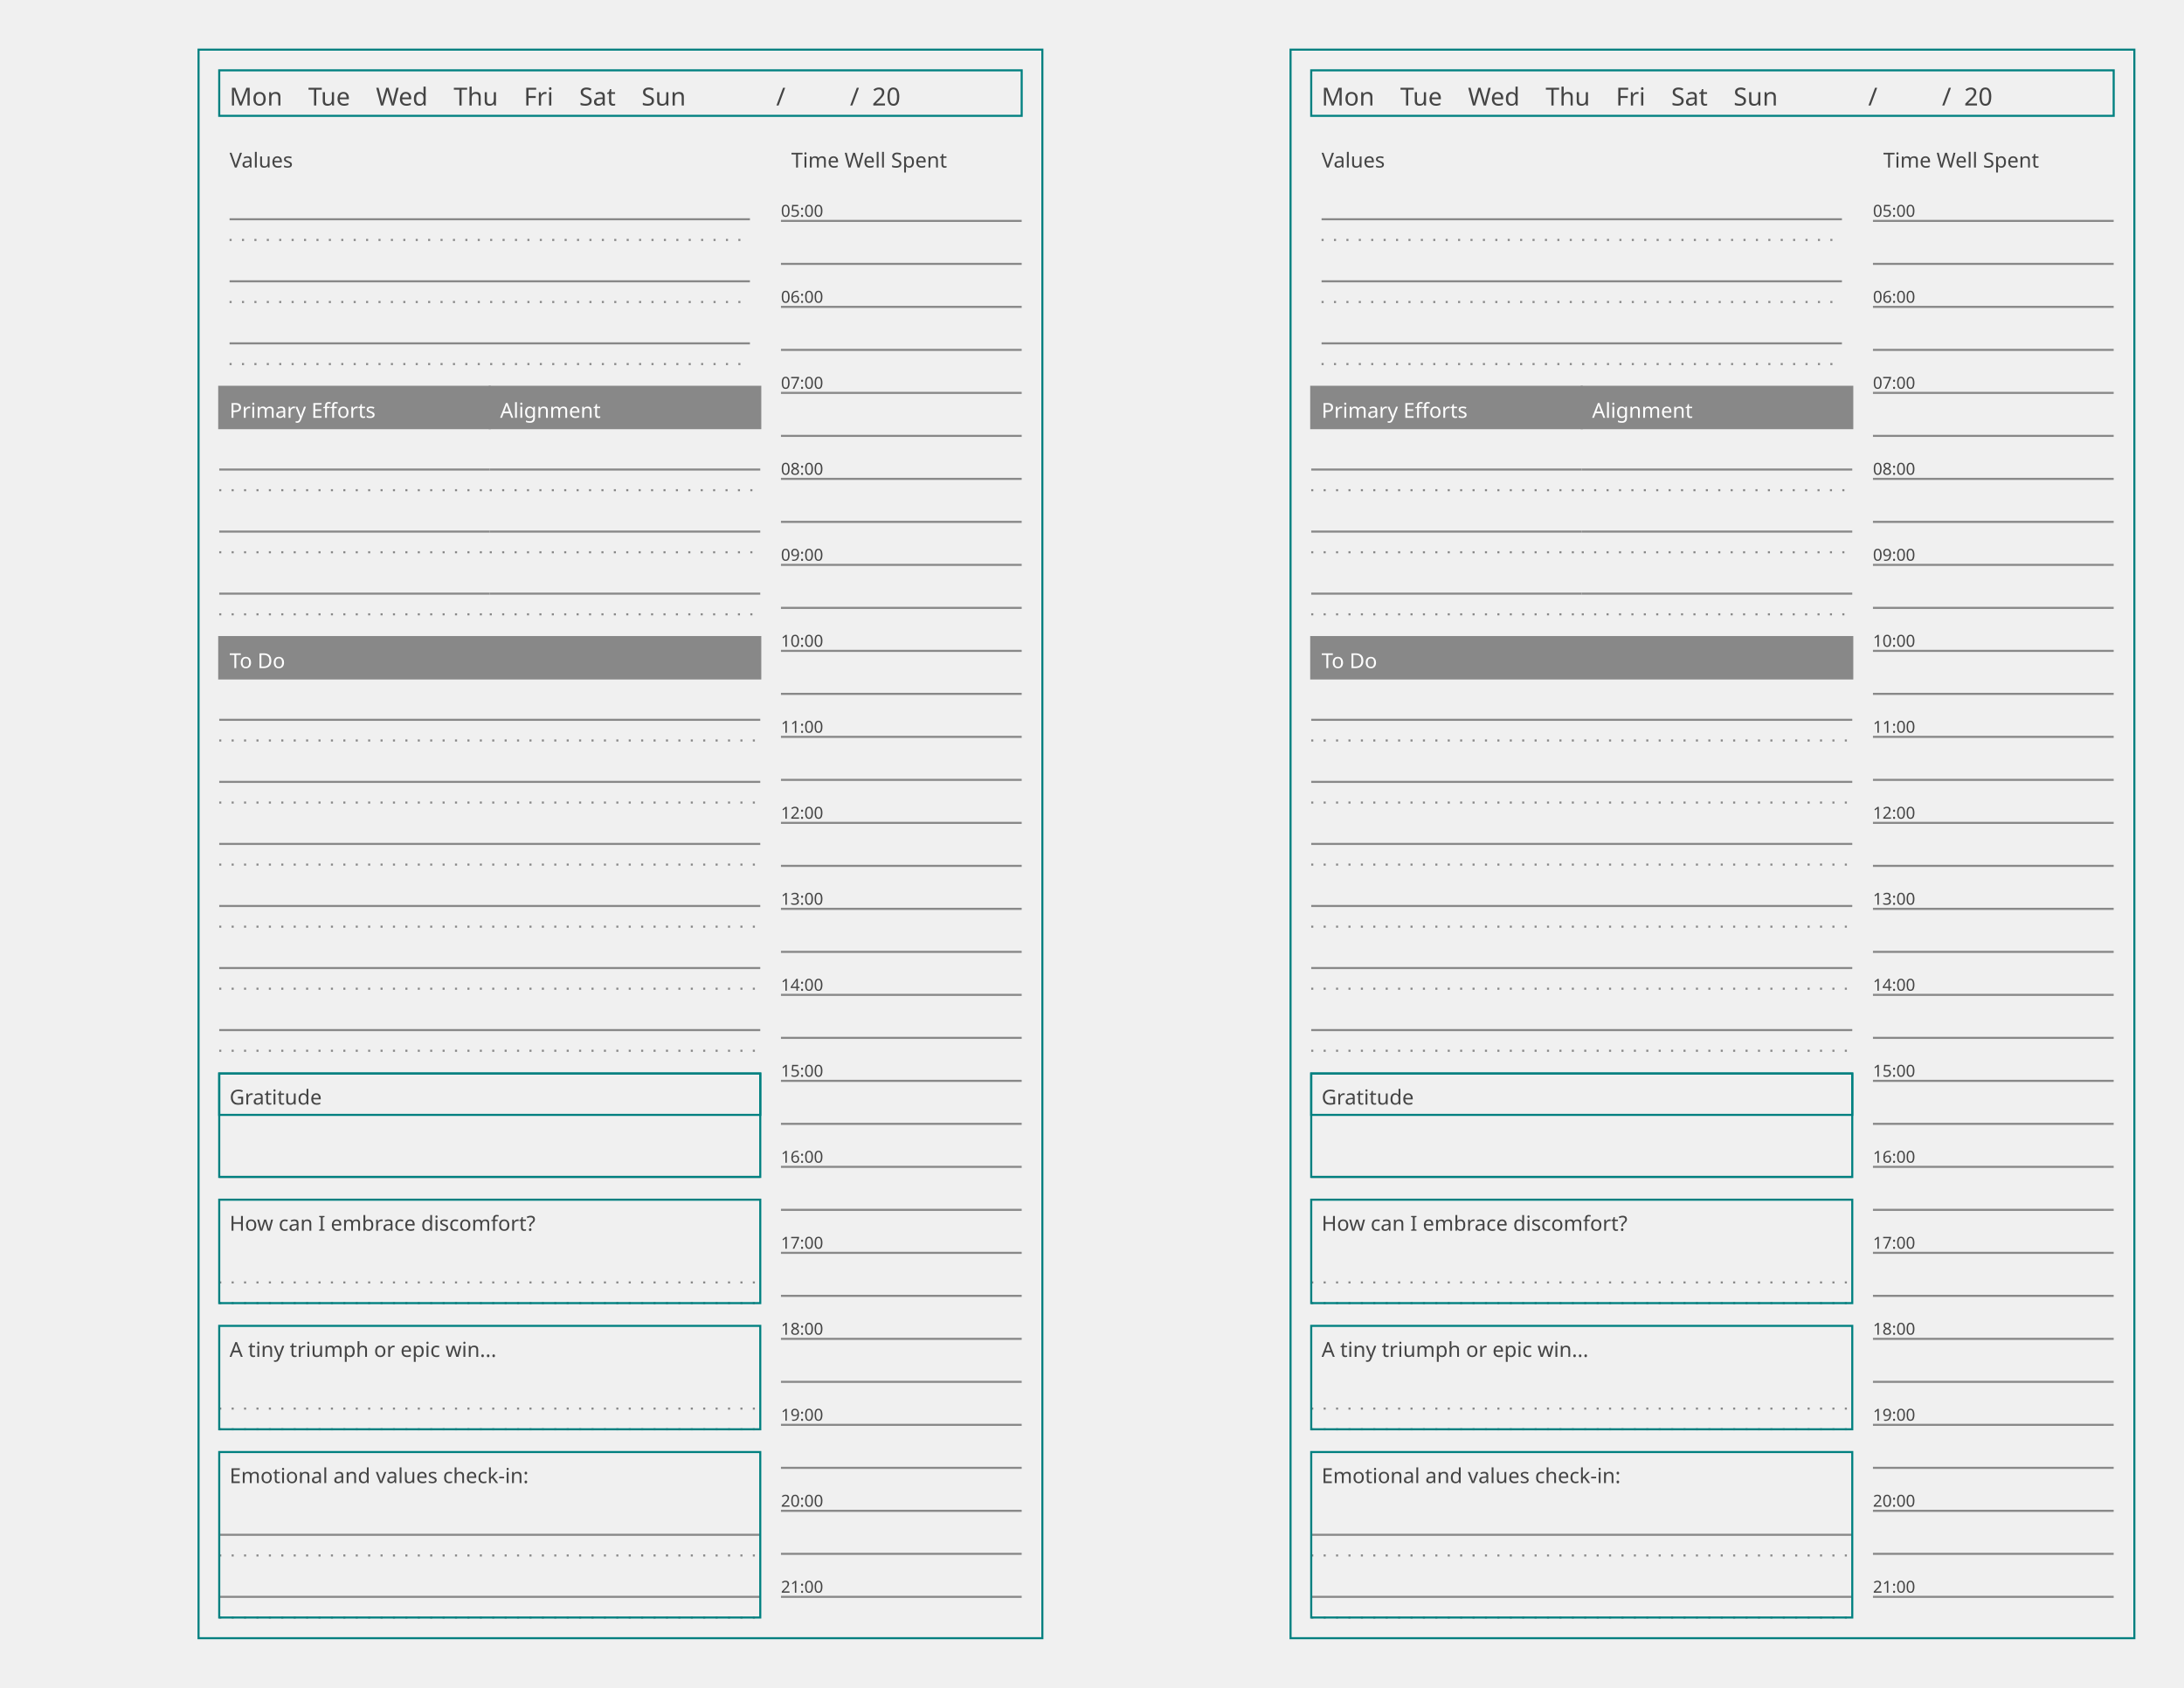
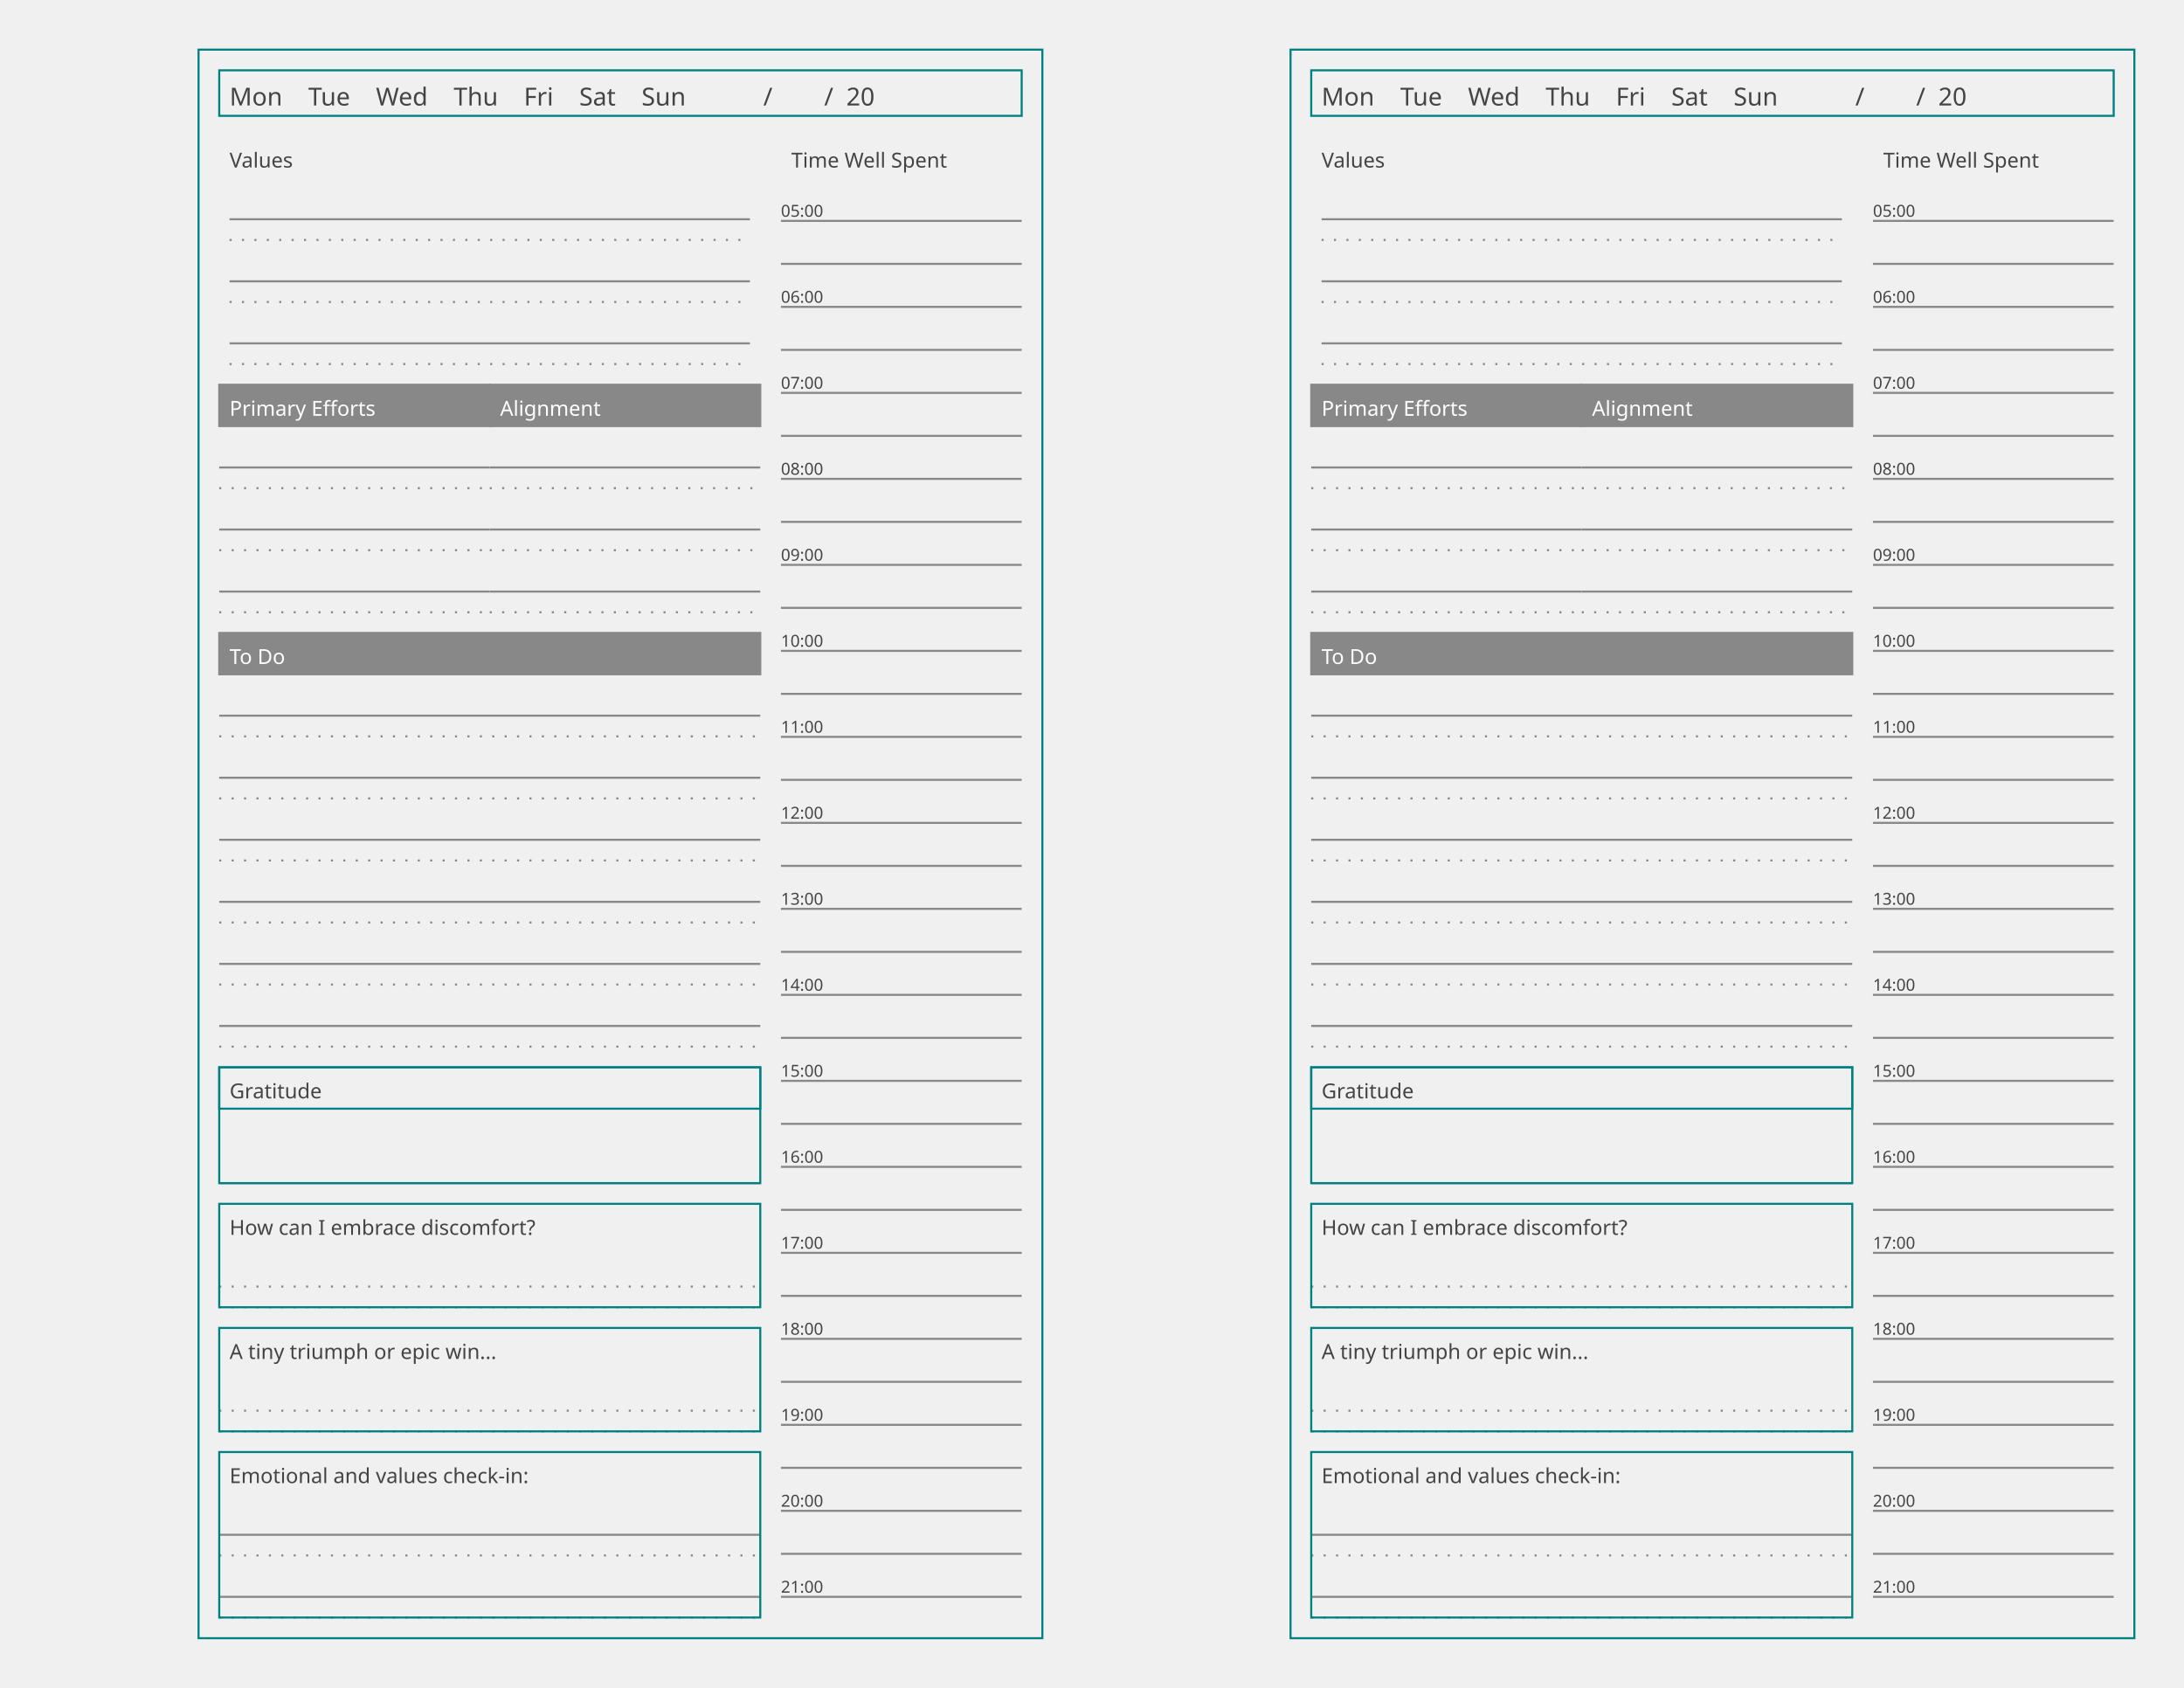
<svg xmlns="http://www.w3.org/2000/svg" baseProfile="tiny" height="8.5in" version="1.2" width="11in">
  <defs />
  <g transform="translate(96, 24.0)">
    <rect fill="none" height="768.0" stroke="#008080" width="408.0" x="0" y="0" />
    <g transform="translate(10, 10)">
      <rect fill="none" height="22" stroke="#008080" stroke-width="1" width="388.0" x="0" y="0" />
-       <text alignment-baseline="text-after-edge" fill="#444444" font-family="Trebuchet MS" font-size="12" text-anchor="start" transform="translate(5,17)">Mon    Tue    Wed    Thu    Fri    Sat    Sun              /          /  20          </text>
+       <text alignment-baseline="text-after-edge" fill="#444444" font-family="Trebuchet MS" font-size="12" text-anchor="start" transform="translate(5,17)">Mon    Tue    Wed    Thu    Fri    Sat    Sun            /        /  20        </text>
    </g>
    <g transform="translate(10, 32)">
      <g transform="translate(0,10)">
        <g>
          <g transform="translate(0,0)">
            <text alignment-baseline="text-after-edge" fill="#444444" font-family="Ubuntu Mono" font-size="10" text-anchor="start" transform="translate(5,15)">Values</text>
          </g>
          <g transform="translate(0,20)">
            <g>
              <line stroke="#888888" stroke-dasharray="1,5" stroke-width="1" transform="translate(5,30.0)" x1="0" x2="251.6" y1="0" y2="0" />
              <line stroke="#888888" stroke-dasharray="1,5" stroke-width="1" transform="translate(5,60.0)" x1="0" x2="251.6" y1="0" y2="0" />
              <line stroke="#888888" stroke-dasharray="1,5" stroke-width="1" transform="translate(5,90.0)" x1="0" x2="251.6" y1="0" y2="0" />
            </g>
            <g>
              <line stroke="#888888" stroke-dasharray="1,0" stroke-width="1" transform="translate(5,20.0)" x1="0" x2="251.6" y1="0" y2="0" />
              <line stroke="#888888" stroke-dasharray="1,0" stroke-width="1" transform="translate(5,50.0)" x1="0" x2="251.6" y1="0" y2="0" />
              <line stroke="#888888" stroke-dasharray="1,0" stroke-width="1" transform="translate(5,80.0)" x1="0" x2="251.6" y1="0" y2="0" />
            </g>
          </g>
        </g>
      </g>
-       <g transform="translate(0,131.0)">
+       <g transform="translate(0,130.0)">
        <g>
          <g transform="translate(0,0)">
            <g>
              <g transform="translate(0,0)">
                <rect fill="#888888" height="20" stroke="#888888" stroke-width="1" width="130.8" x="0" y="0" />
                <text alignment-baseline="text-after-edge" fill="#ffffff" font-family="Trebuchet MS" font-size="10" text-anchor="start" transform="translate(5,15)">Primary Efforts</text>
              </g>
              <g transform="translate(0,20)">
                <g>
                  <line stroke="#888888" stroke-dasharray="1,5" stroke-width="1" transform="translate(0,30.0)" x1="0" x2="130.8" y1="0" y2="0" />
                  <line stroke="#888888" stroke-dasharray="1,5" stroke-width="1" transform="translate(0,60.0)" x1="0" x2="130.8" y1="0" y2="0" />
                  <line stroke="#888888" stroke-dasharray="1,5" stroke-width="1" transform="translate(0,90.0)" x1="0" x2="130.8" y1="0" y2="0" />
                </g>
                <g>
                  <line stroke="#888888" stroke-dasharray="1,0" stroke-width="1" transform="translate(0,20.0)" x1="0" x2="130.8" y1="0" y2="0" />
                  <line stroke="#888888" stroke-dasharray="1,0" stroke-width="1" transform="translate(0,50.0)" x1="0" x2="130.8" y1="0" y2="0" />
                  <line stroke="#888888" stroke-dasharray="1,0" stroke-width="1" transform="translate(0,80.0)" x1="0" x2="130.8" y1="0" y2="0" />
                </g>
              </g>
            </g>
          </g>
          <g transform="translate(130.8,0)">
            <g>
              <g transform="translate(0,0)">
                <rect fill="#888888" height="20" stroke="#888888" stroke-width="1" width="130.8" x="0" y="0" />
                <text alignment-baseline="text-after-edge" fill="#ffffff" font-family="Trebuchet MS" font-size="10" text-anchor="start" transform="translate(5,15)">Alignment</text>
              </g>
              <g transform="translate(0,20)">
                <g>
                  <line stroke="#888888" stroke-dasharray="1,5" stroke-width="1" transform="translate(0,30.0)" x1="0" x2="130.8" y1="0" y2="0" />
                  <line stroke="#888888" stroke-dasharray="1,5" stroke-width="1" transform="translate(0,60.0)" x1="0" x2="130.8" y1="0" y2="0" />
                  <line stroke="#888888" stroke-dasharray="1,5" stroke-width="1" transform="translate(0,90.0)" x1="0" x2="130.8" y1="0" y2="0" />
                </g>
                <g>
                  <line stroke="#888888" stroke-dasharray="1,0" stroke-width="1" transform="translate(0,20.0)" x1="0" x2="130.8" y1="0" y2="0" />
                  <line stroke="#888888" stroke-dasharray="1,0" stroke-width="1" transform="translate(0,50.0)" x1="0" x2="130.8" y1="0" y2="0" />
                  <line stroke="#888888" stroke-dasharray="1,0" stroke-width="1" transform="translate(0,80.0)" x1="0" x2="130.8" y1="0" y2="0" />
                </g>
              </g>
            </g>
          </g>
        </g>
      </g>
-       <g transform="translate(0,252.0)">
+       <g transform="translate(0,250.0)">
        <g>
          <g transform="translate(0,0)">
            <rect fill="#888888" height="20" stroke="#888888" stroke-width="1" width="261.6" x="0" y="0" />
            <text alignment-baseline="text-after-edge" fill="#ffffff" font-family="Ubuntu Mono" font-size="10" text-anchor="start" transform="translate(5,15)">To Do</text>
          </g>
          <g transform="translate(0,20)">
            <g>
              <line stroke="#888888" stroke-dasharray="1,5" stroke-width="1" transform="translate(0,30.0)" x1="0" x2="261.6" y1="0" y2="0" />
              <line stroke="#888888" stroke-dasharray="1,5" stroke-width="1" transform="translate(0,60.0)" x1="0" x2="261.6" y1="0" y2="0" />
              <line stroke="#888888" stroke-dasharray="1,5" stroke-width="1" transform="translate(0,90.0)" x1="0" x2="261.6" y1="0" y2="0" />
              <line stroke="#888888" stroke-dasharray="1,5" stroke-width="1" transform="translate(0,120.0)" x1="0" x2="261.6" y1="0" y2="0" />
              <line stroke="#888888" stroke-dasharray="1,5" stroke-width="1" transform="translate(0,150.0)" x1="0" x2="261.6" y1="0" y2="0" />
              <line stroke="#888888" stroke-dasharray="1,5" stroke-width="1" transform="translate(0,180.0)" x1="0" x2="261.6" y1="0" y2="0" />
            </g>
            <g>
              <line stroke="#888888" stroke-dasharray="1,0" stroke-width="1" transform="translate(0,20.0)" x1="0" x2="261.6" y1="0" y2="0" />
              <line stroke="#888888" stroke-dasharray="1,0" stroke-width="1" transform="translate(0,50.0)" x1="0" x2="261.6" y1="0" y2="0" />
              <line stroke="#888888" stroke-dasharray="1,0" stroke-width="1" transform="translate(0,80.0)" x1="0" x2="261.6" y1="0" y2="0" />
              <line stroke="#888888" stroke-dasharray="1,0" stroke-width="1" transform="translate(0,110.0)" x1="0" x2="261.6" y1="0" y2="0" />
              <line stroke="#888888" stroke-dasharray="1,0" stroke-width="1" transform="translate(0,140.0)" x1="0" x2="261.6" y1="0" y2="0" />
              <line stroke="#888888" stroke-dasharray="1,0" stroke-width="1" transform="translate(0,170.0)" x1="0" x2="261.6" y1="0" y2="0" />
            </g>
          </g>
        </g>
      </g>
-       <g transform="translate(0,463.0)">
+       <g transform="translate(0,460.0)">
        <g>
          <g transform="translate(0,0)">
            <rect fill="none" height="20" stroke="#008080" stroke-width="1" width="261.6" x="0" y="0" />
            <text alignment-baseline="text-after-edge" fill="#444444" font-family="Trebuchet MS" font-size="10" text-anchor="start" transform="translate(5,15)">Gratitude</text>
          </g>
          <g transform="translate(0,20)">
-             <line stroke="#888888" stroke-dasharray="1,0" stroke-width="1" transform="translate(0,30.0)" x1="0" x2="261.6" y1="0" y2="0" />
+             <line stroke="#888888" stroke-dasharray="1,0" stroke-width="1" transform="translate(0,36.0)" x1="0" x2="261.6" y1="0" y2="0" />
+           </g>
+         </g>
+         <rect fill="none" height="56.0" stroke="#008080" stroke-width="1" width="261.6" x="0" y="0" />
+       </g>
+       <g transform="translate(0,526.0)">
+         <g>
+           <g transform="translate(0,0)">
+             <text alignment-baseline="text-after-edge" fill="#444444" font-family="Ubuntu Mono" font-size="10" text-anchor="start" transform="translate(5,15)">How can I embrace discomfort?</text>
+           </g>
+           <g transform="translate(0,20)">
+             <g>
+               <line stroke="#888888" stroke-dasharray="1,5" stroke-width="1" transform="translate(0,30.0)" x1="0" x2="261.6" y1="0" y2="0" />
+             </g>
+             <g>
+               <line stroke="#888888" stroke-dasharray="1,5" stroke-width="1" transform="translate(0,20.0)" x1="0" x2="261.6" y1="0" y2="0" />
+             </g>
          </g>
        </g>
        <rect fill="none" height="50" stroke="#008080" stroke-width="1" width="261.6" x="0" y="0" />
      </g>
-       <g transform="translate(0,524.0)">
-         <g>
-           <g transform="translate(0,0)">
-             <text alignment-baseline="text-after-edge" fill="#444444" font-family="Ubuntu Mono" font-size="10" text-anchor="start" transform="translate(5,15)">How can I embrace discomfort?</text>
-           </g>
-           <g transform="translate(0,20)">
-             <g>
-               <line stroke="#888888" stroke-dasharray="1,5" stroke-width="1" transform="translate(0,30.0)" x1="0" x2="261.6" y1="0" y2="0" />
-             </g>
-             <g>
-               <line stroke="#888888" stroke-dasharray="1,5" stroke-width="1" transform="translate(0,20.0)" x1="0" x2="261.6" y1="0" y2="0" />
-             </g>
-           </g>
-         </g>
-         <rect fill="none" height="50" stroke="#008080" stroke-width="1" width="261.6" x="0" y="0" />
-       </g>
-       <g transform="translate(0,585.0)">
+       <g transform="translate(0,586.0)">
        <g>
          <g transform="translate(0,0)">
            <text alignment-baseline="text-after-edge" fill="#444444" font-family="Ubuntu Mono" font-size="10" text-anchor="start" transform="translate(5,15)">A tiny triumph or epic win...</text>
          </g>
          <g transform="translate(0,20)">
            <g>
              <line stroke="#888888" stroke-dasharray="1,5" stroke-width="1" transform="translate(0,30.0)" x1="0" x2="261.6" y1="0" y2="0" />
            </g>
            <g>
              <line stroke="#888888" stroke-dasharray="1,5" stroke-width="1" transform="translate(0,20.0)" x1="0" x2="261.6" y1="0" y2="0" />
            </g>
          </g>
        </g>
        <rect fill="none" height="50" stroke="#008080" stroke-width="1" width="261.6" x="0" y="0" />
      </g>
      <g transform="translate(0,646.0)">
        <g>
          <g transform="translate(0,0)">
            <text alignment-baseline="text-after-edge" fill="#444444" font-family="Ubuntu Mono" font-size="10" text-anchor="start" transform="translate(5,15)">Emotional and values check-in:</text>
          </g>
          <g transform="translate(0,20)">
            <g>
              <line stroke="#888888" stroke-dasharray="1,5" stroke-width="1" transform="translate(0,30.0)" x1="0" x2="261.6" y1="0" y2="0" />
              <line stroke="#888888" stroke-dasharray="1,5" stroke-width="1" transform="translate(0,60.0)" x1="0" x2="261.6" y1="0" y2="0" />
            </g>
            <g>
              <line stroke="#888888" stroke-dasharray="1,0" stroke-width="1" transform="translate(0,20.0)" x1="0" x2="261.6" y1="0" y2="0" />
              <line stroke="#888888" stroke-dasharray="1,0" stroke-width="1" transform="translate(0,50.0)" x1="0" x2="261.6" y1="0" y2="0" />
            </g>
          </g>
        </g>
        <rect fill="none" height="80" stroke="#008080" stroke-width="1" width="261.6" x="0" y="0" />
      </g>
    </g>
    <g transform="translate(281.6,32)">
      <g>
        <rect fill="none" height="20" stroke="none" width="116.4" x="0" y="10" />
        <text alignment-baseline="text-after-edge" fill="#444444" font-family="Ubuntu Mono" font-size="10" text-anchor="start" x="5" y="25">Time Well Spent</text>
      </g>
      <g>
        <text alignment-baseline="text-after-edge" fill="#444444" font-family="Ubuntu Mono" font-size="8" text-anchor="start" x="0" y="48.788">05:00</text>
        <line stroke="#888888" x1="0" x2="116.4" y1="50.788" y2="50.788" />
        <line stroke="#888888" x1="0" x2="116.4" y1="71.576" y2="71.576" />
        <text alignment-baseline="text-after-edge" fill="#444444" font-family="Ubuntu Mono" font-size="8" text-anchor="start" x="0" y="90.364">06:00</text>
        <line stroke="#888888" x1="0" x2="116.4" y1="92.364" y2="92.364" />
        <line stroke="#888888" x1="0" x2="116.4" y1="113.152" y2="113.152" />
        <text alignment-baseline="text-after-edge" fill="#444444" font-family="Ubuntu Mono" font-size="8" text-anchor="start" x="0" y="131.939">07:00</text>
        <line stroke="#888888" x1="0" x2="116.4" y1="133.939" y2="133.939" />
        <line stroke="#888888" x1="0" x2="116.4" y1="154.727" y2="154.727" />
        <text alignment-baseline="text-after-edge" fill="#444444" font-family="Ubuntu Mono" font-size="8" text-anchor="start" x="0" y="173.515">08:00</text>
        <line stroke="#888888" x1="0" x2="116.4" y1="175.515" y2="175.515" />
        <line stroke="#888888" x1="0" x2="116.4" y1="196.303" y2="196.303" />
        <text alignment-baseline="text-after-edge" fill="#444444" font-family="Ubuntu Mono" font-size="8" text-anchor="start" x="0" y="215.091">09:00</text>
        <line stroke="#888888" x1="0" x2="116.4" y1="217.091" y2="217.091" />
        <line stroke="#888888" x1="0" x2="116.4" y1="237.879" y2="237.879" />
        <text alignment-baseline="text-after-edge" fill="#444444" font-family="Ubuntu Mono" font-size="8" text-anchor="start" x="0" y="256.667">10:00</text>
        <line stroke="#888888" x1="0" x2="116.4" y1="258.667" y2="258.667" />
        <line stroke="#888888" x1="0" x2="116.4" y1="279.455" y2="279.455" />
        <text alignment-baseline="text-after-edge" fill="#444444" font-family="Ubuntu Mono" font-size="8" text-anchor="start" x="0" y="298.242">11:00</text>
        <line stroke="#888888" x1="0" x2="116.4" y1="300.242" y2="300.242" />
        <line stroke="#888888" x1="0" x2="116.4" y1="321.03" y2="321.03" />
        <text alignment-baseline="text-after-edge" fill="#444444" font-family="Ubuntu Mono" font-size="8" text-anchor="start" x="0" y="339.818">12:00</text>
        <line stroke="#888888" x1="0" x2="116.4" y1="341.818" y2="341.818" />
        <line stroke="#888888" x1="0" x2="116.4" y1="362.606" y2="362.606" />
        <text alignment-baseline="text-after-edge" fill="#444444" font-family="Ubuntu Mono" font-size="8" text-anchor="start" x="0" y="381.394">13:00</text>
        <line stroke="#888888" x1="0" x2="116.4" y1="383.394" y2="383.394" />
        <line stroke="#888888" x1="0" x2="116.4" y1="404.182" y2="404.182" />
        <text alignment-baseline="text-after-edge" fill="#444444" font-family="Ubuntu Mono" font-size="8" text-anchor="start" x="0" y="422.97">14:00</text>
        <line stroke="#888888" x1="0" x2="116.4" y1="424.97" y2="424.97" />
        <line stroke="#888888" x1="0" x2="116.4" y1="445.758" y2="445.758" />
        <text alignment-baseline="text-after-edge" fill="#444444" font-family="Ubuntu Mono" font-size="8" text-anchor="start" x="0" y="464.545">15:00</text>
        <line stroke="#888888" x1="0" x2="116.4" y1="466.545" y2="466.545" />
        <line stroke="#888888" x1="0" x2="116.4" y1="487.333" y2="487.333" />
        <text alignment-baseline="text-after-edge" fill="#444444" font-family="Ubuntu Mono" font-size="8" text-anchor="start" x="0" y="506.121">16:00</text>
        <line stroke="#888888" x1="0" x2="116.4" y1="508.121" y2="508.121" />
        <line stroke="#888888" x1="0" x2="116.4" y1="528.909" y2="528.909" />
        <text alignment-baseline="text-after-edge" fill="#444444" font-family="Ubuntu Mono" font-size="8" text-anchor="start" x="0" y="547.697">17:00</text>
        <line stroke="#888888" x1="0" x2="116.4" y1="549.697" y2="549.697" />
        <line stroke="#888888" x1="0" x2="116.4" y1="570.485" y2="570.485" />
        <text alignment-baseline="text-after-edge" fill="#444444" font-family="Ubuntu Mono" font-size="8" text-anchor="start" x="0" y="589.273">18:00</text>
        <line stroke="#888888" x1="0" x2="116.4" y1="591.273" y2="591.273" />
        <line stroke="#888888" x1="0" x2="116.4" y1="612.061" y2="612.061" />
        <text alignment-baseline="text-after-edge" fill="#444444" font-family="Ubuntu Mono" font-size="8" text-anchor="start" x="0" y="630.848">19:00</text>
        <line stroke="#888888" x1="0" x2="116.4" y1="632.848" y2="632.848" />
        <line stroke="#888888" x1="0" x2="116.4" y1="653.636" y2="653.636" />
        <text alignment-baseline="text-after-edge" fill="#444444" font-family="Ubuntu Mono" font-size="8" text-anchor="start" x="0" y="672.424">20:00</text>
        <line stroke="#888888" x1="0" x2="116.4" y1="674.424" y2="674.424" />
        <line stroke="#888888" x1="0" x2="116.4" y1="695.212" y2="695.212" />
        <text alignment-baseline="text-after-edge" fill="#444444" font-family="Ubuntu Mono" font-size="8" text-anchor="start" x="0" y="714.0">21:00</text>
        <line stroke="#888888" x1="0" x2="116.4" y1="716.0" y2="716.0" />
      </g>
    </g>
  </g>
  <g transform="translate(624.0, 24.0)">
    <rect fill="none" height="768.0" stroke="#008080" width="408.0" x="0" y="0" />
    <g transform="translate(10, 10)">
      <rect fill="none" height="22" stroke="#008080" stroke-width="1" width="388.0" x="0" y="0" />
-       <text alignment-baseline="text-after-edge" fill="#444444" font-family="Trebuchet MS" font-size="12" text-anchor="start" transform="translate(5,17)">Mon    Tue    Wed    Thu    Fri    Sat    Sun              /          /  20          </text>
+       <text alignment-baseline="text-after-edge" fill="#444444" font-family="Trebuchet MS" font-size="12" text-anchor="start" transform="translate(5,17)">Mon    Tue    Wed    Thu    Fri    Sat    Sun            /        /  20        </text>
    </g>
    <g transform="translate(10, 32)">
      <g transform="translate(0,10)">
        <g>
          <g transform="translate(0,0)">
            <text alignment-baseline="text-after-edge" fill="#444444" font-family="Ubuntu Mono" font-size="10" text-anchor="start" transform="translate(5,15)">Values</text>
          </g>
          <g transform="translate(0,20)">
            <g>
              <line stroke="#888888" stroke-dasharray="1,5" stroke-width="1" transform="translate(5,30.0)" x1="0" x2="251.6" y1="0" y2="0" />
              <line stroke="#888888" stroke-dasharray="1,5" stroke-width="1" transform="translate(5,60.0)" x1="0" x2="251.6" y1="0" y2="0" />
              <line stroke="#888888" stroke-dasharray="1,5" stroke-width="1" transform="translate(5,90.0)" x1="0" x2="251.6" y1="0" y2="0" />
            </g>
            <g>
              <line stroke="#888888" stroke-dasharray="1,0" stroke-width="1" transform="translate(5,20.0)" x1="0" x2="251.6" y1="0" y2="0" />
              <line stroke="#888888" stroke-dasharray="1,0" stroke-width="1" transform="translate(5,50.0)" x1="0" x2="251.6" y1="0" y2="0" />
              <line stroke="#888888" stroke-dasharray="1,0" stroke-width="1" transform="translate(5,80.0)" x1="0" x2="251.6" y1="0" y2="0" />
            </g>
          </g>
        </g>
      </g>
-       <g transform="translate(0,131.0)">
+       <g transform="translate(0,130.0)">
        <g>
          <g transform="translate(0,0)">
            <g>
              <g transform="translate(0,0)">
                <rect fill="#888888" height="20" stroke="#888888" stroke-width="1" width="130.8" x="0" y="0" />
                <text alignment-baseline="text-after-edge" fill="#ffffff" font-family="Trebuchet MS" font-size="10" text-anchor="start" transform="translate(5,15)">Primary Efforts</text>
              </g>
              <g transform="translate(0,20)">
                <g>
                  <line stroke="#888888" stroke-dasharray="1,5" stroke-width="1" transform="translate(0,30.0)" x1="0" x2="130.8" y1="0" y2="0" />
                  <line stroke="#888888" stroke-dasharray="1,5" stroke-width="1" transform="translate(0,60.0)" x1="0" x2="130.8" y1="0" y2="0" />
                  <line stroke="#888888" stroke-dasharray="1,5" stroke-width="1" transform="translate(0,90.0)" x1="0" x2="130.8" y1="0" y2="0" />
                </g>
                <g>
                  <line stroke="#888888" stroke-dasharray="1,0" stroke-width="1" transform="translate(0,20.0)" x1="0" x2="130.8" y1="0" y2="0" />
                  <line stroke="#888888" stroke-dasharray="1,0" stroke-width="1" transform="translate(0,50.0)" x1="0" x2="130.8" y1="0" y2="0" />
                  <line stroke="#888888" stroke-dasharray="1,0" stroke-width="1" transform="translate(0,80.0)" x1="0" x2="130.8" y1="0" y2="0" />
                </g>
              </g>
            </g>
          </g>
          <g transform="translate(130.8,0)">
            <g>
              <g transform="translate(0,0)">
                <rect fill="#888888" height="20" stroke="#888888" stroke-width="1" width="130.8" x="0" y="0" />
                <text alignment-baseline="text-after-edge" fill="#ffffff" font-family="Trebuchet MS" font-size="10" text-anchor="start" transform="translate(5,15)">Alignment</text>
              </g>
              <g transform="translate(0,20)">
                <g>
                  <line stroke="#888888" stroke-dasharray="1,5" stroke-width="1" transform="translate(0,30.0)" x1="0" x2="130.8" y1="0" y2="0" />
                  <line stroke="#888888" stroke-dasharray="1,5" stroke-width="1" transform="translate(0,60.0)" x1="0" x2="130.8" y1="0" y2="0" />
                  <line stroke="#888888" stroke-dasharray="1,5" stroke-width="1" transform="translate(0,90.0)" x1="0" x2="130.8" y1="0" y2="0" />
                </g>
                <g>
                  <line stroke="#888888" stroke-dasharray="1,0" stroke-width="1" transform="translate(0,20.0)" x1="0" x2="130.8" y1="0" y2="0" />
                  <line stroke="#888888" stroke-dasharray="1,0" stroke-width="1" transform="translate(0,50.0)" x1="0" x2="130.8" y1="0" y2="0" />
                  <line stroke="#888888" stroke-dasharray="1,0" stroke-width="1" transform="translate(0,80.0)" x1="0" x2="130.8" y1="0" y2="0" />
                </g>
              </g>
            </g>
          </g>
        </g>
      </g>
-       <g transform="translate(0,252.0)">
+       <g transform="translate(0,250.0)">
        <g>
          <g transform="translate(0,0)">
            <rect fill="#888888" height="20" stroke="#888888" stroke-width="1" width="261.6" x="0" y="0" />
            <text alignment-baseline="text-after-edge" fill="#ffffff" font-family="Ubuntu Mono" font-size="10" text-anchor="start" transform="translate(5,15)">To Do</text>
          </g>
          <g transform="translate(0,20)">
            <g>
              <line stroke="#888888" stroke-dasharray="1,5" stroke-width="1" transform="translate(0,30.0)" x1="0" x2="261.6" y1="0" y2="0" />
              <line stroke="#888888" stroke-dasharray="1,5" stroke-width="1" transform="translate(0,60.0)" x1="0" x2="261.6" y1="0" y2="0" />
              <line stroke="#888888" stroke-dasharray="1,5" stroke-width="1" transform="translate(0,90.0)" x1="0" x2="261.6" y1="0" y2="0" />
              <line stroke="#888888" stroke-dasharray="1,5" stroke-width="1" transform="translate(0,120.0)" x1="0" x2="261.6" y1="0" y2="0" />
              <line stroke="#888888" stroke-dasharray="1,5" stroke-width="1" transform="translate(0,150.0)" x1="0" x2="261.6" y1="0" y2="0" />
              <line stroke="#888888" stroke-dasharray="1,5" stroke-width="1" transform="translate(0,180.0)" x1="0" x2="261.6" y1="0" y2="0" />
            </g>
            <g>
              <line stroke="#888888" stroke-dasharray="1,0" stroke-width="1" transform="translate(0,20.0)" x1="0" x2="261.6" y1="0" y2="0" />
              <line stroke="#888888" stroke-dasharray="1,0" stroke-width="1" transform="translate(0,50.0)" x1="0" x2="261.6" y1="0" y2="0" />
              <line stroke="#888888" stroke-dasharray="1,0" stroke-width="1" transform="translate(0,80.0)" x1="0" x2="261.6" y1="0" y2="0" />
              <line stroke="#888888" stroke-dasharray="1,0" stroke-width="1" transform="translate(0,110.0)" x1="0" x2="261.6" y1="0" y2="0" />
              <line stroke="#888888" stroke-dasharray="1,0" stroke-width="1" transform="translate(0,140.0)" x1="0" x2="261.6" y1="0" y2="0" />
              <line stroke="#888888" stroke-dasharray="1,0" stroke-width="1" transform="translate(0,170.0)" x1="0" x2="261.6" y1="0" y2="0" />
            </g>
          </g>
        </g>
      </g>
-       <g transform="translate(0,463.0)">
+       <g transform="translate(0,460.0)">
        <g>
          <g transform="translate(0,0)">
            <rect fill="none" height="20" stroke="#008080" stroke-width="1" width="261.6" x="0" y="0" />
            <text alignment-baseline="text-after-edge" fill="#444444" font-family="Trebuchet MS" font-size="10" text-anchor="start" transform="translate(5,15)">Gratitude</text>
          </g>
          <g transform="translate(0,20)">
-             <line stroke="#888888" stroke-dasharray="1,0" stroke-width="1" transform="translate(0,30.0)" x1="0" x2="261.6" y1="0" y2="0" />
+             <line stroke="#888888" stroke-dasharray="1,0" stroke-width="1" transform="translate(0,36.0)" x1="0" x2="261.6" y1="0" y2="0" />
+           </g>
+         </g>
+         <rect fill="none" height="56.0" stroke="#008080" stroke-width="1" width="261.6" x="0" y="0" />
+       </g>
+       <g transform="translate(0,526.0)">
+         <g>
+           <g transform="translate(0,0)">
+             <text alignment-baseline="text-after-edge" fill="#444444" font-family="Ubuntu Mono" font-size="10" text-anchor="start" transform="translate(5,15)">How can I embrace discomfort?</text>
+           </g>
+           <g transform="translate(0,20)">
+             <g>
+               <line stroke="#888888" stroke-dasharray="1,5" stroke-width="1" transform="translate(0,30.0)" x1="0" x2="261.6" y1="0" y2="0" />
+             </g>
+             <g>
+               <line stroke="#888888" stroke-dasharray="1,5" stroke-width="1" transform="translate(0,20.0)" x1="0" x2="261.6" y1="0" y2="0" />
+             </g>
          </g>
        </g>
        <rect fill="none" height="50" stroke="#008080" stroke-width="1" width="261.6" x="0" y="0" />
      </g>
-       <g transform="translate(0,524.0)">
-         <g>
-           <g transform="translate(0,0)">
-             <text alignment-baseline="text-after-edge" fill="#444444" font-family="Ubuntu Mono" font-size="10" text-anchor="start" transform="translate(5,15)">How can I embrace discomfort?</text>
-           </g>
-           <g transform="translate(0,20)">
-             <g>
-               <line stroke="#888888" stroke-dasharray="1,5" stroke-width="1" transform="translate(0,30.0)" x1="0" x2="261.6" y1="0" y2="0" />
-             </g>
-             <g>
-               <line stroke="#888888" stroke-dasharray="1,5" stroke-width="1" transform="translate(0,20.0)" x1="0" x2="261.6" y1="0" y2="0" />
-             </g>
-           </g>
-         </g>
-         <rect fill="none" height="50" stroke="#008080" stroke-width="1" width="261.6" x="0" y="0" />
-       </g>
-       <g transform="translate(0,585.0)">
+       <g transform="translate(0,586.0)">
        <g>
          <g transform="translate(0,0)">
            <text alignment-baseline="text-after-edge" fill="#444444" font-family="Ubuntu Mono" font-size="10" text-anchor="start" transform="translate(5,15)">A tiny triumph or epic win...</text>
          </g>
          <g transform="translate(0,20)">
            <g>
              <line stroke="#888888" stroke-dasharray="1,5" stroke-width="1" transform="translate(0,30.0)" x1="0" x2="261.6" y1="0" y2="0" />
            </g>
            <g>
              <line stroke="#888888" stroke-dasharray="1,5" stroke-width="1" transform="translate(0,20.0)" x1="0" x2="261.6" y1="0" y2="0" />
            </g>
          </g>
        </g>
        <rect fill="none" height="50" stroke="#008080" stroke-width="1" width="261.6" x="0" y="0" />
      </g>
      <g transform="translate(0,646.0)">
        <g>
          <g transform="translate(0,0)">
            <text alignment-baseline="text-after-edge" fill="#444444" font-family="Ubuntu Mono" font-size="10" text-anchor="start" transform="translate(5,15)">Emotional and values check-in:</text>
          </g>
          <g transform="translate(0,20)">
            <g>
              <line stroke="#888888" stroke-dasharray="1,5" stroke-width="1" transform="translate(0,30.0)" x1="0" x2="261.6" y1="0" y2="0" />
              <line stroke="#888888" stroke-dasharray="1,5" stroke-width="1" transform="translate(0,60.0)" x1="0" x2="261.6" y1="0" y2="0" />
            </g>
            <g>
              <line stroke="#888888" stroke-dasharray="1,0" stroke-width="1" transform="translate(0,20.0)" x1="0" x2="261.6" y1="0" y2="0" />
              <line stroke="#888888" stroke-dasharray="1,0" stroke-width="1" transform="translate(0,50.0)" x1="0" x2="261.6" y1="0" y2="0" />
            </g>
          </g>
        </g>
        <rect fill="none" height="80" stroke="#008080" stroke-width="1" width="261.6" x="0" y="0" />
      </g>
    </g>
    <g transform="translate(281.6,32)">
      <g>
        <rect fill="none" height="20" stroke="none" width="116.4" x="0" y="10" />
        <text alignment-baseline="text-after-edge" fill="#444444" font-family="Ubuntu Mono" font-size="10" text-anchor="start" x="5" y="25">Time Well Spent</text>
      </g>
      <g>
        <text alignment-baseline="text-after-edge" fill="#444444" font-family="Ubuntu Mono" font-size="8" text-anchor="start" x="0" y="48.788">05:00</text>
        <line stroke="#888888" x1="0" x2="116.4" y1="50.788" y2="50.788" />
        <line stroke="#888888" x1="0" x2="116.4" y1="71.576" y2="71.576" />
        <text alignment-baseline="text-after-edge" fill="#444444" font-family="Ubuntu Mono" font-size="8" text-anchor="start" x="0" y="90.364">06:00</text>
        <line stroke="#888888" x1="0" x2="116.4" y1="92.364" y2="92.364" />
        <line stroke="#888888" x1="0" x2="116.4" y1="113.152" y2="113.152" />
        <text alignment-baseline="text-after-edge" fill="#444444" font-family="Ubuntu Mono" font-size="8" text-anchor="start" x="0" y="131.939">07:00</text>
        <line stroke="#888888" x1="0" x2="116.4" y1="133.939" y2="133.939" />
        <line stroke="#888888" x1="0" x2="116.4" y1="154.727" y2="154.727" />
        <text alignment-baseline="text-after-edge" fill="#444444" font-family="Ubuntu Mono" font-size="8" text-anchor="start" x="0" y="173.515">08:00</text>
        <line stroke="#888888" x1="0" x2="116.4" y1="175.515" y2="175.515" />
        <line stroke="#888888" x1="0" x2="116.4" y1="196.303" y2="196.303" />
        <text alignment-baseline="text-after-edge" fill="#444444" font-family="Ubuntu Mono" font-size="8" text-anchor="start" x="0" y="215.091">09:00</text>
        <line stroke="#888888" x1="0" x2="116.4" y1="217.091" y2="217.091" />
        <line stroke="#888888" x1="0" x2="116.4" y1="237.879" y2="237.879" />
        <text alignment-baseline="text-after-edge" fill="#444444" font-family="Ubuntu Mono" font-size="8" text-anchor="start" x="0" y="256.667">10:00</text>
        <line stroke="#888888" x1="0" x2="116.4" y1="258.667" y2="258.667" />
        <line stroke="#888888" x1="0" x2="116.4" y1="279.455" y2="279.455" />
        <text alignment-baseline="text-after-edge" fill="#444444" font-family="Ubuntu Mono" font-size="8" text-anchor="start" x="0" y="298.242">11:00</text>
        <line stroke="#888888" x1="0" x2="116.4" y1="300.242" y2="300.242" />
        <line stroke="#888888" x1="0" x2="116.4" y1="321.03" y2="321.03" />
        <text alignment-baseline="text-after-edge" fill="#444444" font-family="Ubuntu Mono" font-size="8" text-anchor="start" x="0" y="339.818">12:00</text>
        <line stroke="#888888" x1="0" x2="116.4" y1="341.818" y2="341.818" />
        <line stroke="#888888" x1="0" x2="116.4" y1="362.606" y2="362.606" />
        <text alignment-baseline="text-after-edge" fill="#444444" font-family="Ubuntu Mono" font-size="8" text-anchor="start" x="0" y="381.394">13:00</text>
        <line stroke="#888888" x1="0" x2="116.4" y1="383.394" y2="383.394" />
        <line stroke="#888888" x1="0" x2="116.4" y1="404.182" y2="404.182" />
        <text alignment-baseline="text-after-edge" fill="#444444" font-family="Ubuntu Mono" font-size="8" text-anchor="start" x="0" y="422.97">14:00</text>
        <line stroke="#888888" x1="0" x2="116.4" y1="424.97" y2="424.97" />
        <line stroke="#888888" x1="0" x2="116.4" y1="445.758" y2="445.758" />
        <text alignment-baseline="text-after-edge" fill="#444444" font-family="Ubuntu Mono" font-size="8" text-anchor="start" x="0" y="464.545">15:00</text>
        <line stroke="#888888" x1="0" x2="116.4" y1="466.545" y2="466.545" />
        <line stroke="#888888" x1="0" x2="116.4" y1="487.333" y2="487.333" />
        <text alignment-baseline="text-after-edge" fill="#444444" font-family="Ubuntu Mono" font-size="8" text-anchor="start" x="0" y="506.121">16:00</text>
        <line stroke="#888888" x1="0" x2="116.4" y1="508.121" y2="508.121" />
        <line stroke="#888888" x1="0" x2="116.4" y1="528.909" y2="528.909" />
        <text alignment-baseline="text-after-edge" fill="#444444" font-family="Ubuntu Mono" font-size="8" text-anchor="start" x="0" y="547.697">17:00</text>
        <line stroke="#888888" x1="0" x2="116.4" y1="549.697" y2="549.697" />
        <line stroke="#888888" x1="0" x2="116.4" y1="570.485" y2="570.485" />
        <text alignment-baseline="text-after-edge" fill="#444444" font-family="Ubuntu Mono" font-size="8" text-anchor="start" x="0" y="589.273">18:00</text>
        <line stroke="#888888" x1="0" x2="116.4" y1="591.273" y2="591.273" />
        <line stroke="#888888" x1="0" x2="116.4" y1="612.061" y2="612.061" />
        <text alignment-baseline="text-after-edge" fill="#444444" font-family="Ubuntu Mono" font-size="8" text-anchor="start" x="0" y="630.848">19:00</text>
        <line stroke="#888888" x1="0" x2="116.4" y1="632.848" y2="632.848" />
        <line stroke="#888888" x1="0" x2="116.4" y1="653.636" y2="653.636" />
        <text alignment-baseline="text-after-edge" fill="#444444" font-family="Ubuntu Mono" font-size="8" text-anchor="start" x="0" y="672.424">20:00</text>
        <line stroke="#888888" x1="0" x2="116.4" y1="674.424" y2="674.424" />
        <line stroke="#888888" x1="0" x2="116.4" y1="695.212" y2="695.212" />
        <text alignment-baseline="text-after-edge" fill="#444444" font-family="Ubuntu Mono" font-size="8" text-anchor="start" x="0" y="714.0">21:00</text>
        <line stroke="#888888" x1="0" x2="116.4" y1="716.0" y2="716.0" />
      </g>
    </g>
  </g>
</svg>
